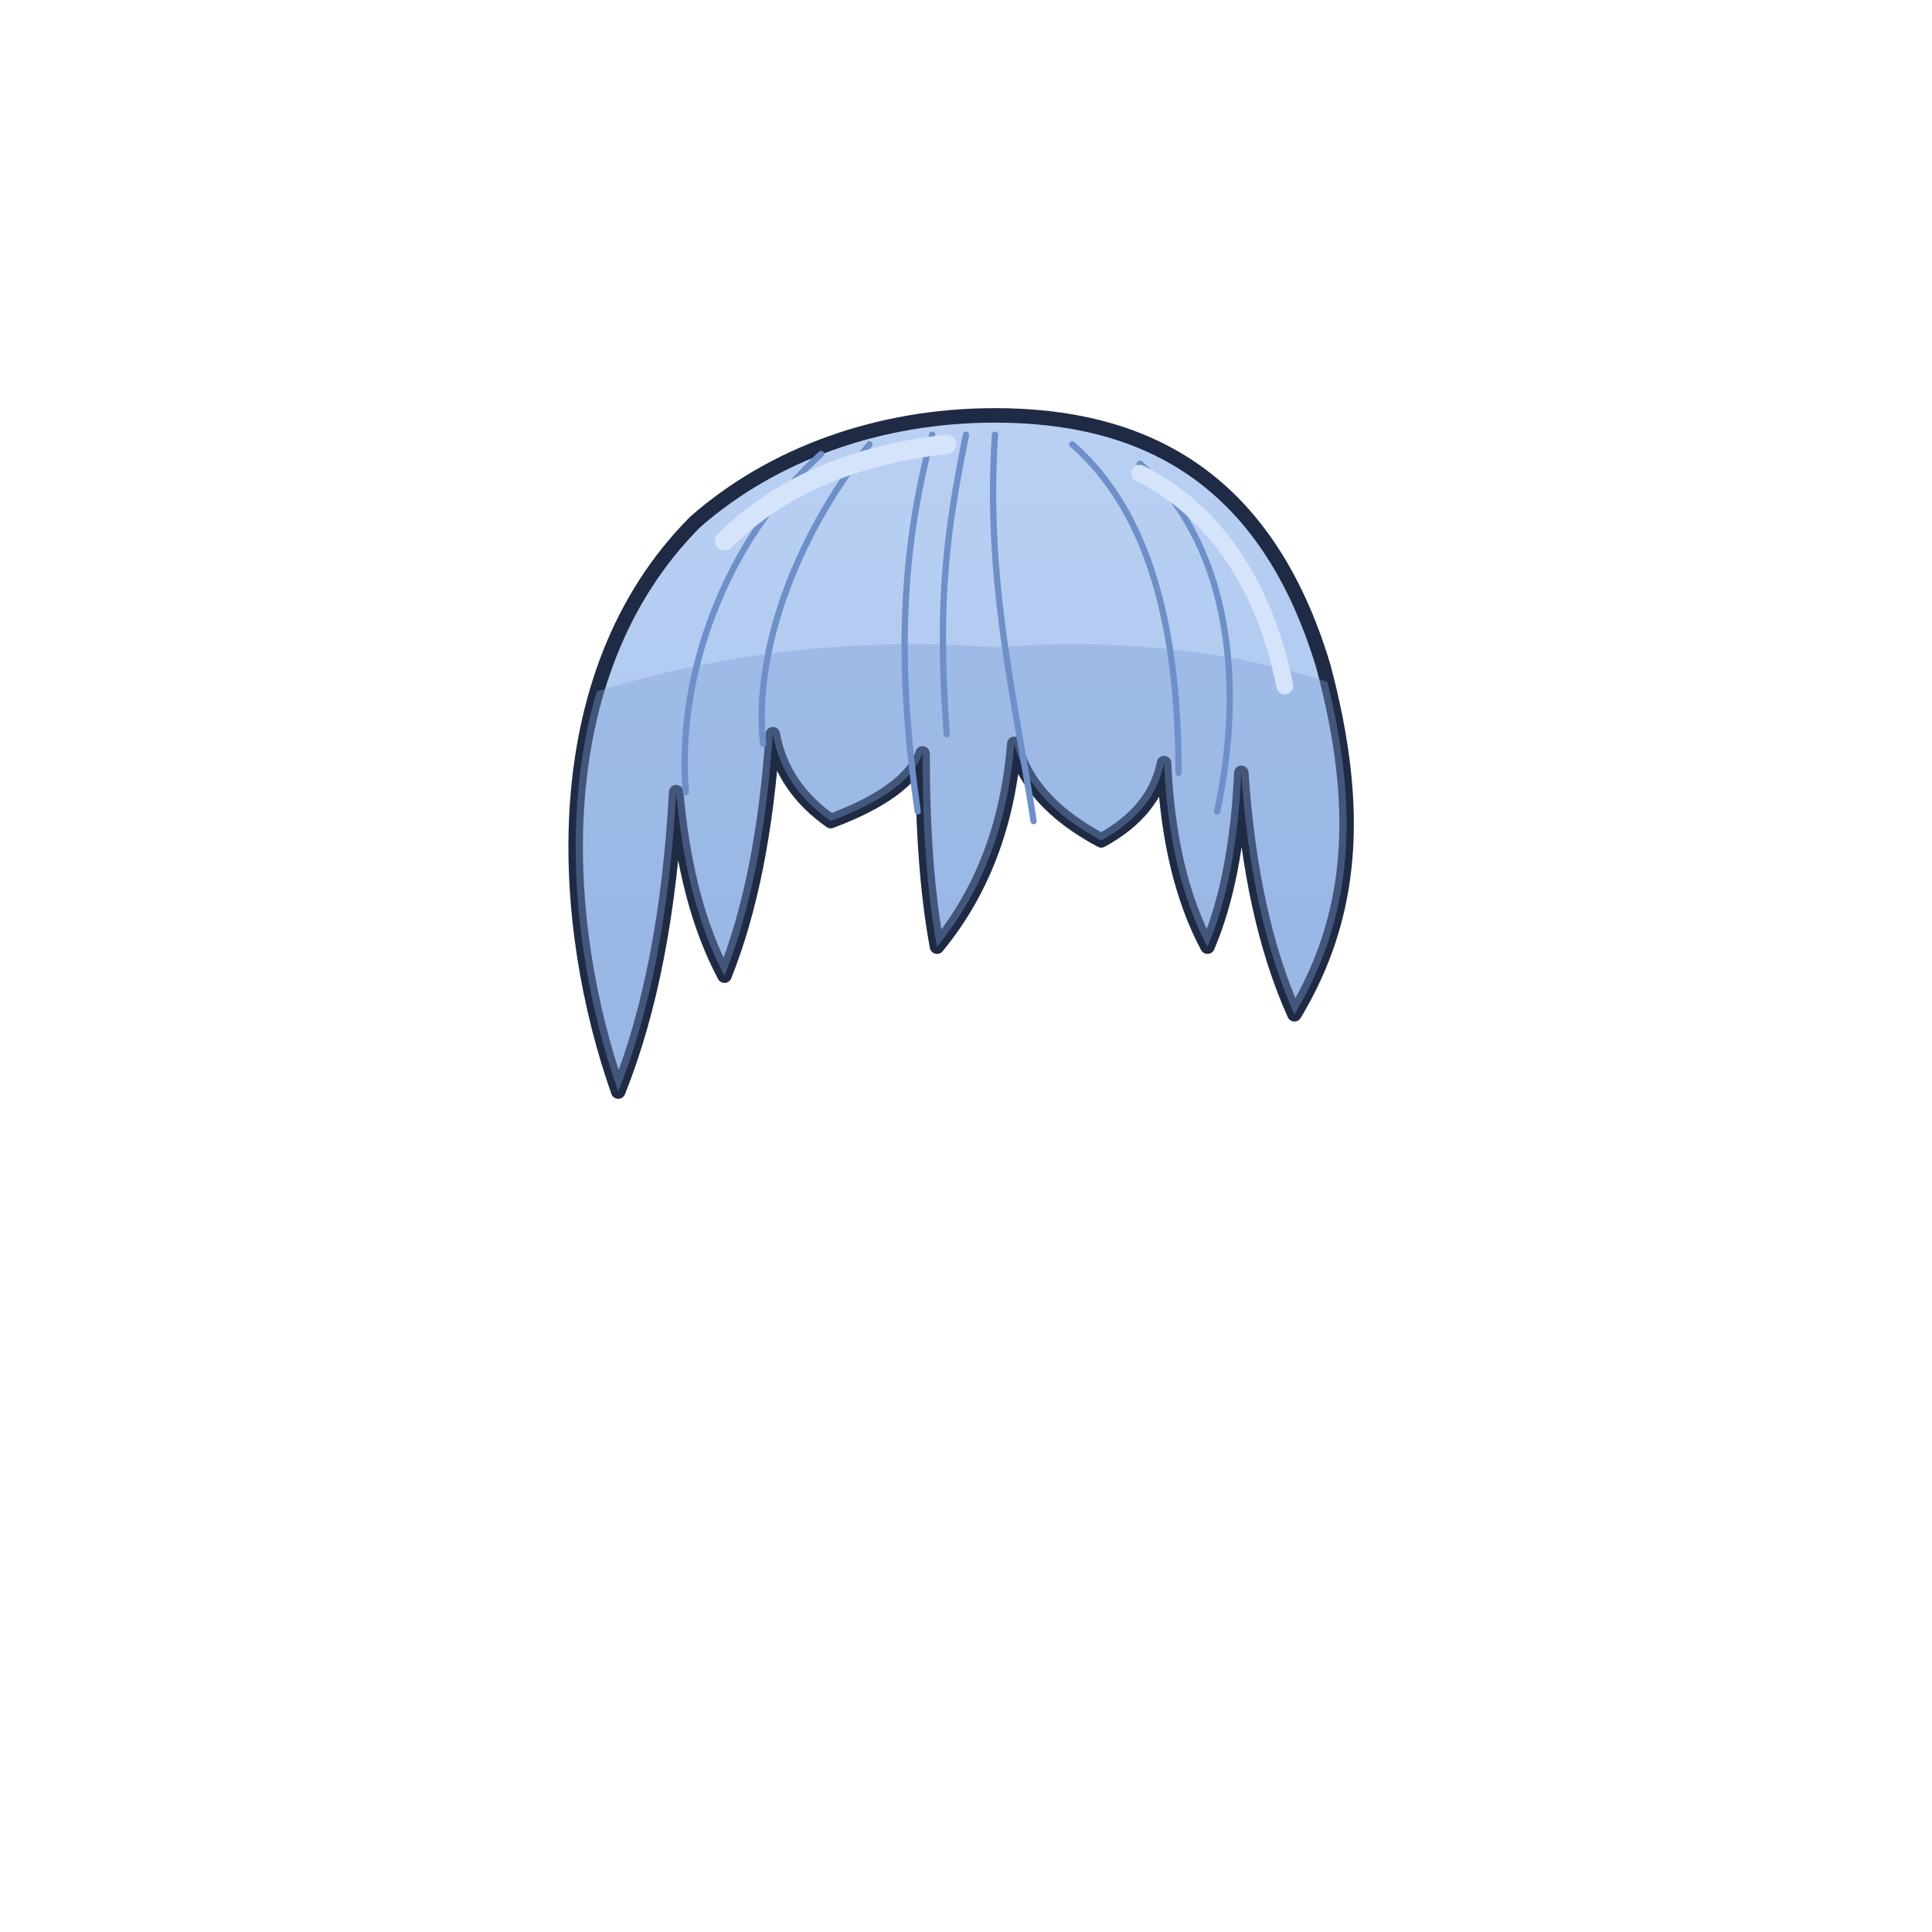
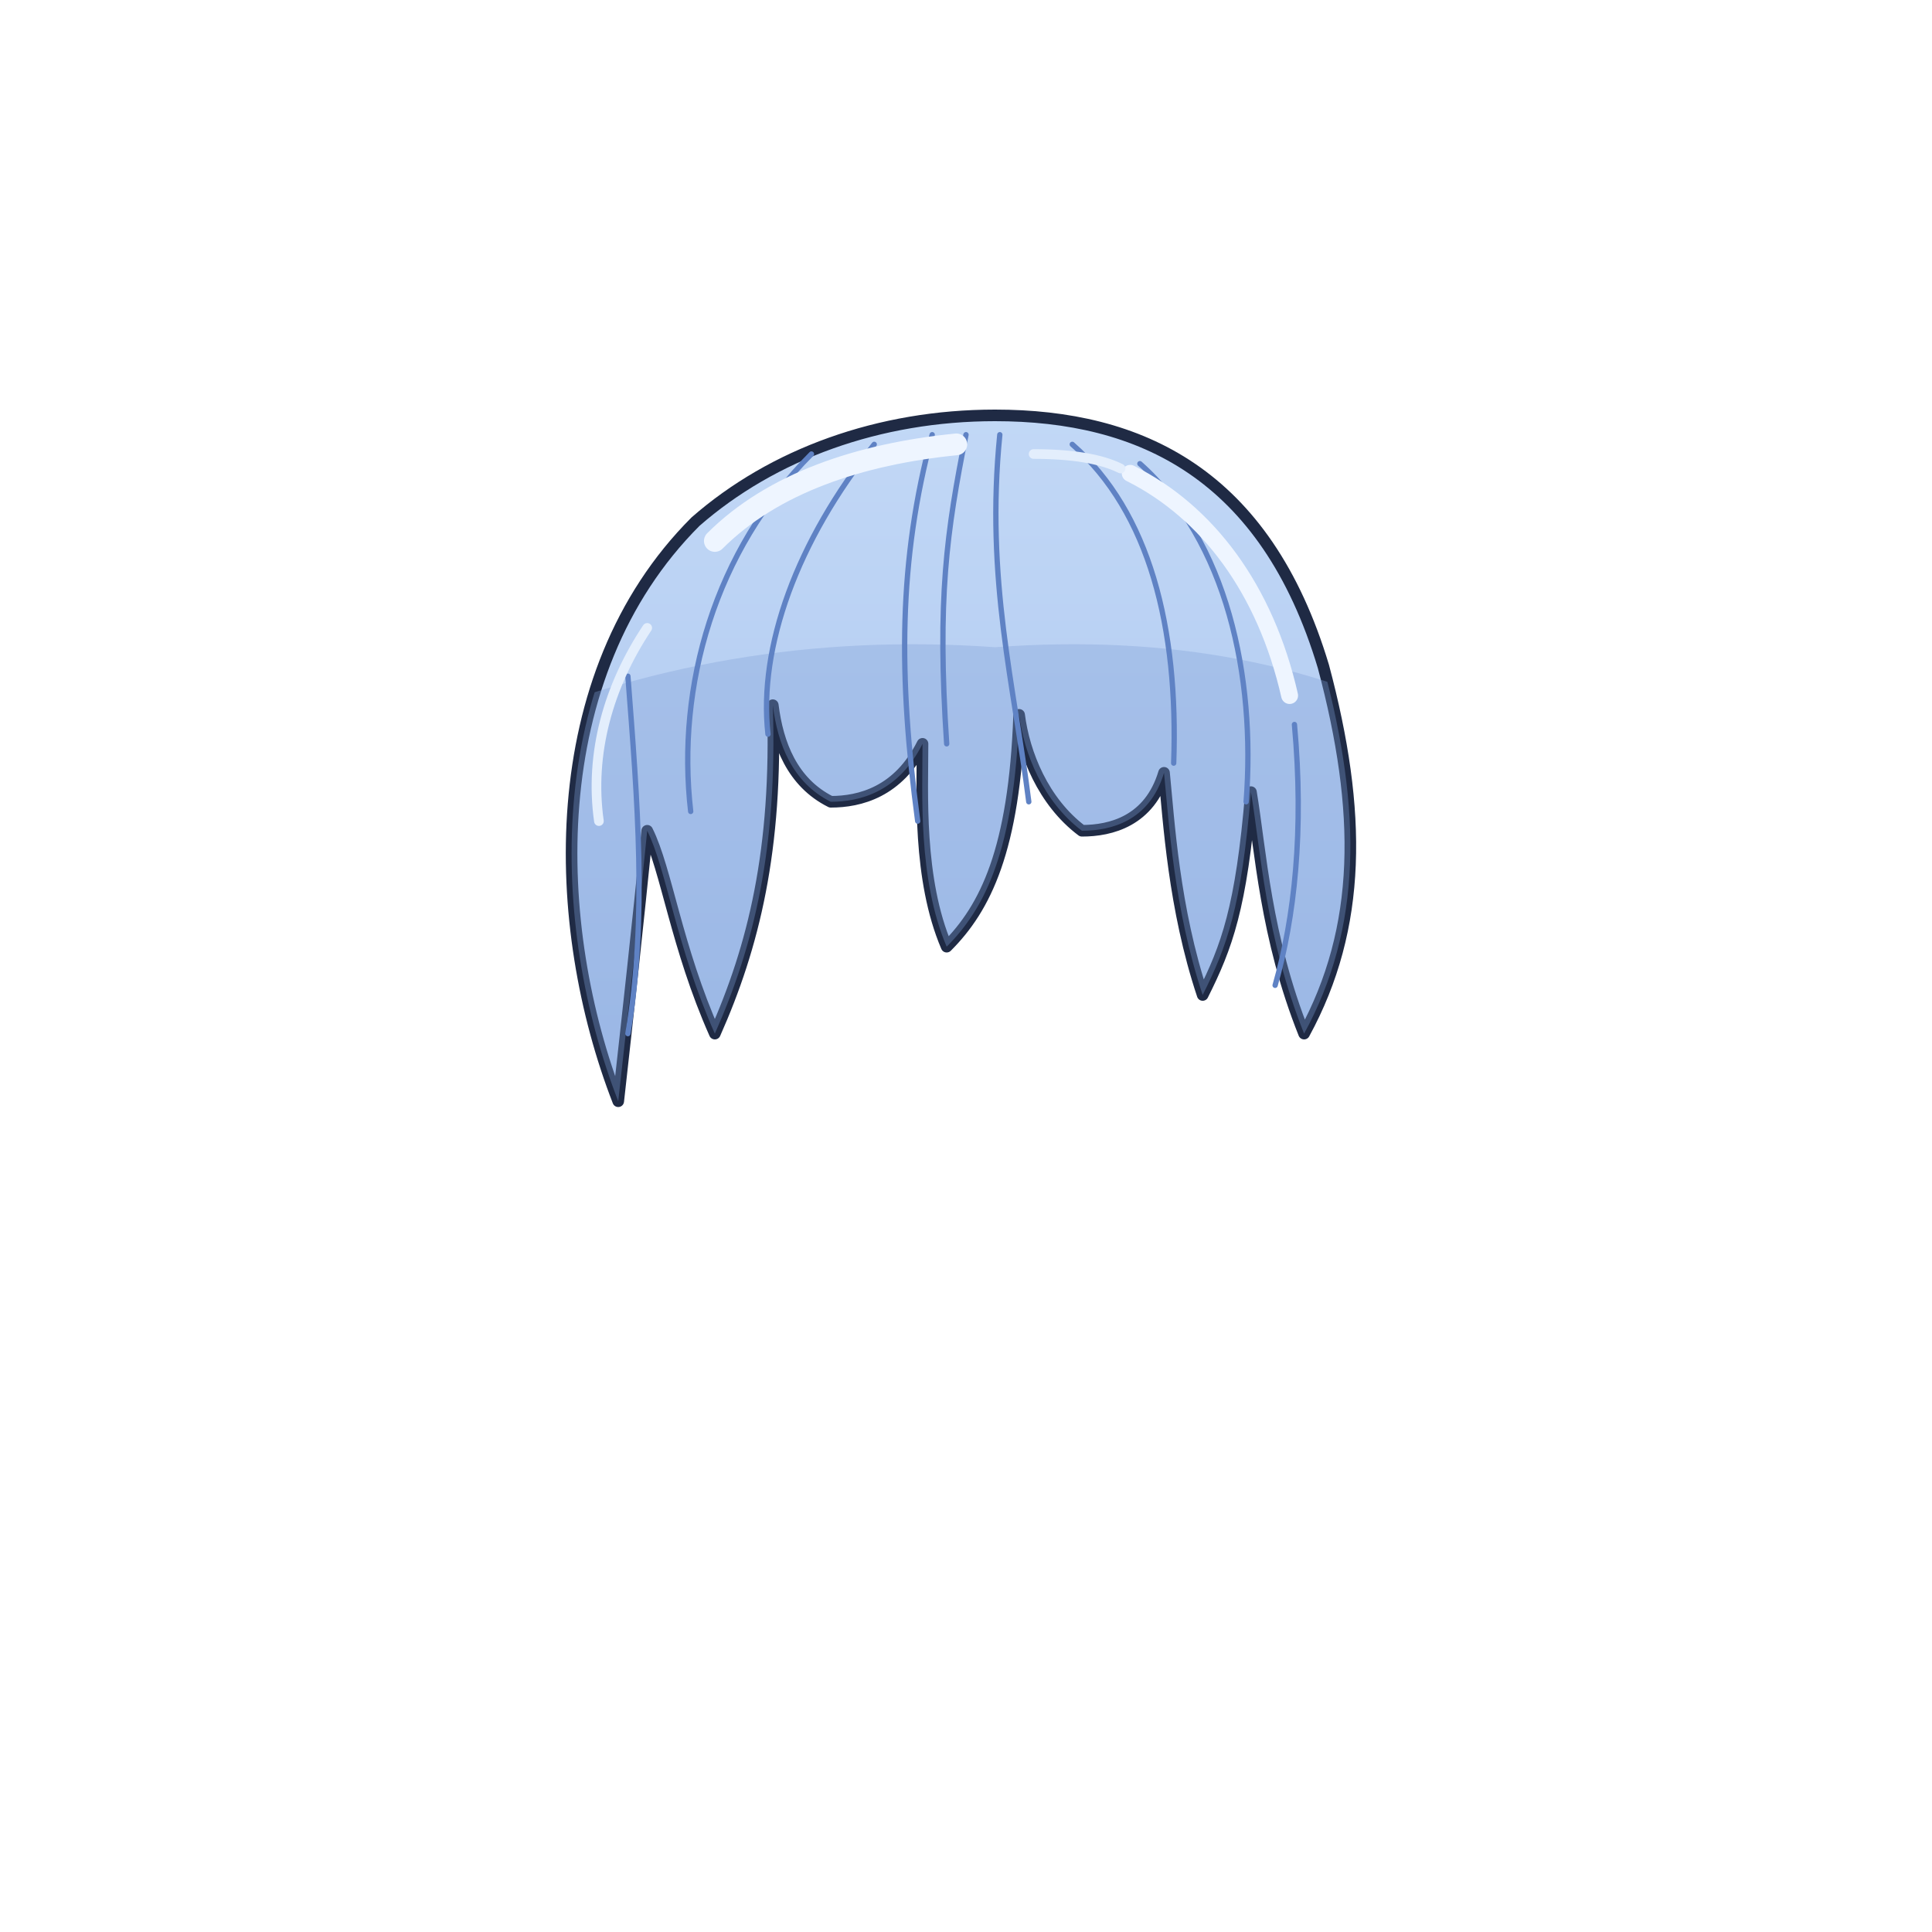
<svg xmlns="http://www.w3.org/2000/svg" viewBox="0 0 400 400">
  <defs>
    <linearGradient id="hair_front-g" x1="0" y1="0" x2="0" y2="1">
-       <stop offset="0" stop-color="#B9D0F3" />
+       <stop offset="0" stop-color="#C2D8F6" />
      <stop offset="1" stop-color="#A9C4EE" />
    </linearGradient>
    <clipPath id="hair_front-clip">
-       <path d="M128 226C116 192 112 140 144 108C160 94 182 86 206 86C236 86 262 98 274 138C282 168 280 190 268 210Q259 190 257 160Q256 182 250 196Q242 181 241 158Q239 168 228 174Q213 166 210 154Q208 179 194 196Q191 180 191 156Q188 164 172 170Q162 163 160 152Q158 182 150 202Q142 187 140 164Q138 201 128 226Z" />
+       <path d="M128 228C114 192 112 140 144 108C160 94 182 86 206 86C236 86 262 98 274 138C282 168 282 192 270 214C262 194 261 176 259 164C257 188 254 196 249 206C243 188 242 170 241 160C238 170 230 172 224 172C216 166 212 156 211 148C210 176 204 188 196 196C190 182 191 164 191 154C186 164 178 166 172 166C164 162 161 154 160 146C161 176 156 196 148 214C140 196 138 180 134 172C132 192 130 210 128 228Z" />
    </clipPath>
  </defs>
-   <path id="hair_front-bangs" d="M128 226C116 192 112 140 144 108C160 94 182 86 206 86C236 86 262 98 274 138C282 168 280 190 268 210Q259 190 257 160Q256 182 250 196Q242 181 241 158Q239 168 228 174Q213 166 210 154Q208 179 194 196Q191 180 191 156Q188 164 172 170Q162 163 160 152Q158 182 150 202Q142 187 140 164Q138 201 128 226Z" fill="url(#hair_front-g)" stroke="#1F2A44" stroke-width="3" stroke-linejoin="round" stroke-linecap="round" />
+   <path id="hair_front-bangs" d="M128 228C114 192 112 140 144 108C160 94 182 86 206 86C236 86 262 98 274 138C282 168 282 192 270 214C262 194 261 176 259 164C257 188 254 196 249 206C243 188 242 170 241 160C238 170 230 172 224 172C216 166 212 156 211 148C210 176 204 188 196 196C190 182 191 164 191 154C186 164 178 166 172 166C164 162 161 154 160 146C161 176 156 196 148 214C140 196 138 180 134 172C132 192 130 210 128 228Z" fill="url(#hair_front-g)" stroke="#1F2A44" stroke-width="2.4" stroke-linejoin="round" stroke-linecap="round" />
  <g clip-path="url(#hair_front-clip)">
-     <path d="M100 152Q150 130 206 134Q260 130 300 152L300 240L100 240Z" fill="#7F9FD6" opacity=".38" />
+     <path d="M100 152Q150 130 206 134Q260 130 300 152L300 240L100 240Z" fill="#7F9FD6" opacity=".34" />
  </g>
-   <path d="M193 90C186 116 186 140 190 168 M206 90C204 120 210 144 214 170 M180 92C164 112 156 136 158 154 M170 94C150 112 140 140 142 164 M222 92C238 106 244 130 244 160 M236 96C254 112 258 140 252 168 M200 90C196 110 194 124 196 152" fill="none" stroke="#6F8FC8" stroke-width="1.3" stroke-linecap="round" />
-   <path d="M150 112C162 100 178 94 196 92" fill="none" stroke="#D5E4FA" stroke-width="4" stroke-linecap="round" />
-   <path d="M236 98C252 106 262 122 266 142" fill="none" stroke="#D5E4FA" stroke-width="3.5" stroke-linecap="round" />
+   <path d="M193 90C186 116 186 140 190 170 M207 90C204 120 210 142 213 166 M181 92C165 112 157 134 159 152 M168 94C148 114 140 142 143 168 M222 92C238 106 244 130 243 158 M236 96C254 112 260 140 258 166 M200 90C196 110 194 124 196 154 M130 140C132 166 134 190 130 214 M268 150C270 172 268 190 264 204" fill="none" stroke="#5F82C4" stroke-width="1.1" stroke-linecap="round" />
+   <path d="M148 112C160 100 178 94 198 92" fill="none" stroke="#EEF5FF" stroke-width="4.5" stroke-linecap="round" />
+   <path d="M234 98C250 106 262 122 267 144" fill="none" stroke="#EEF5FF" stroke-width="3.5" stroke-linecap="round" />
+   <path d="M214 94C222 94 228 95 232 97 M124 170C122 156 126 142 134 130" fill="none" stroke="#E3EEFC" stroke-width="2" stroke-linecap="round" />
</svg>
